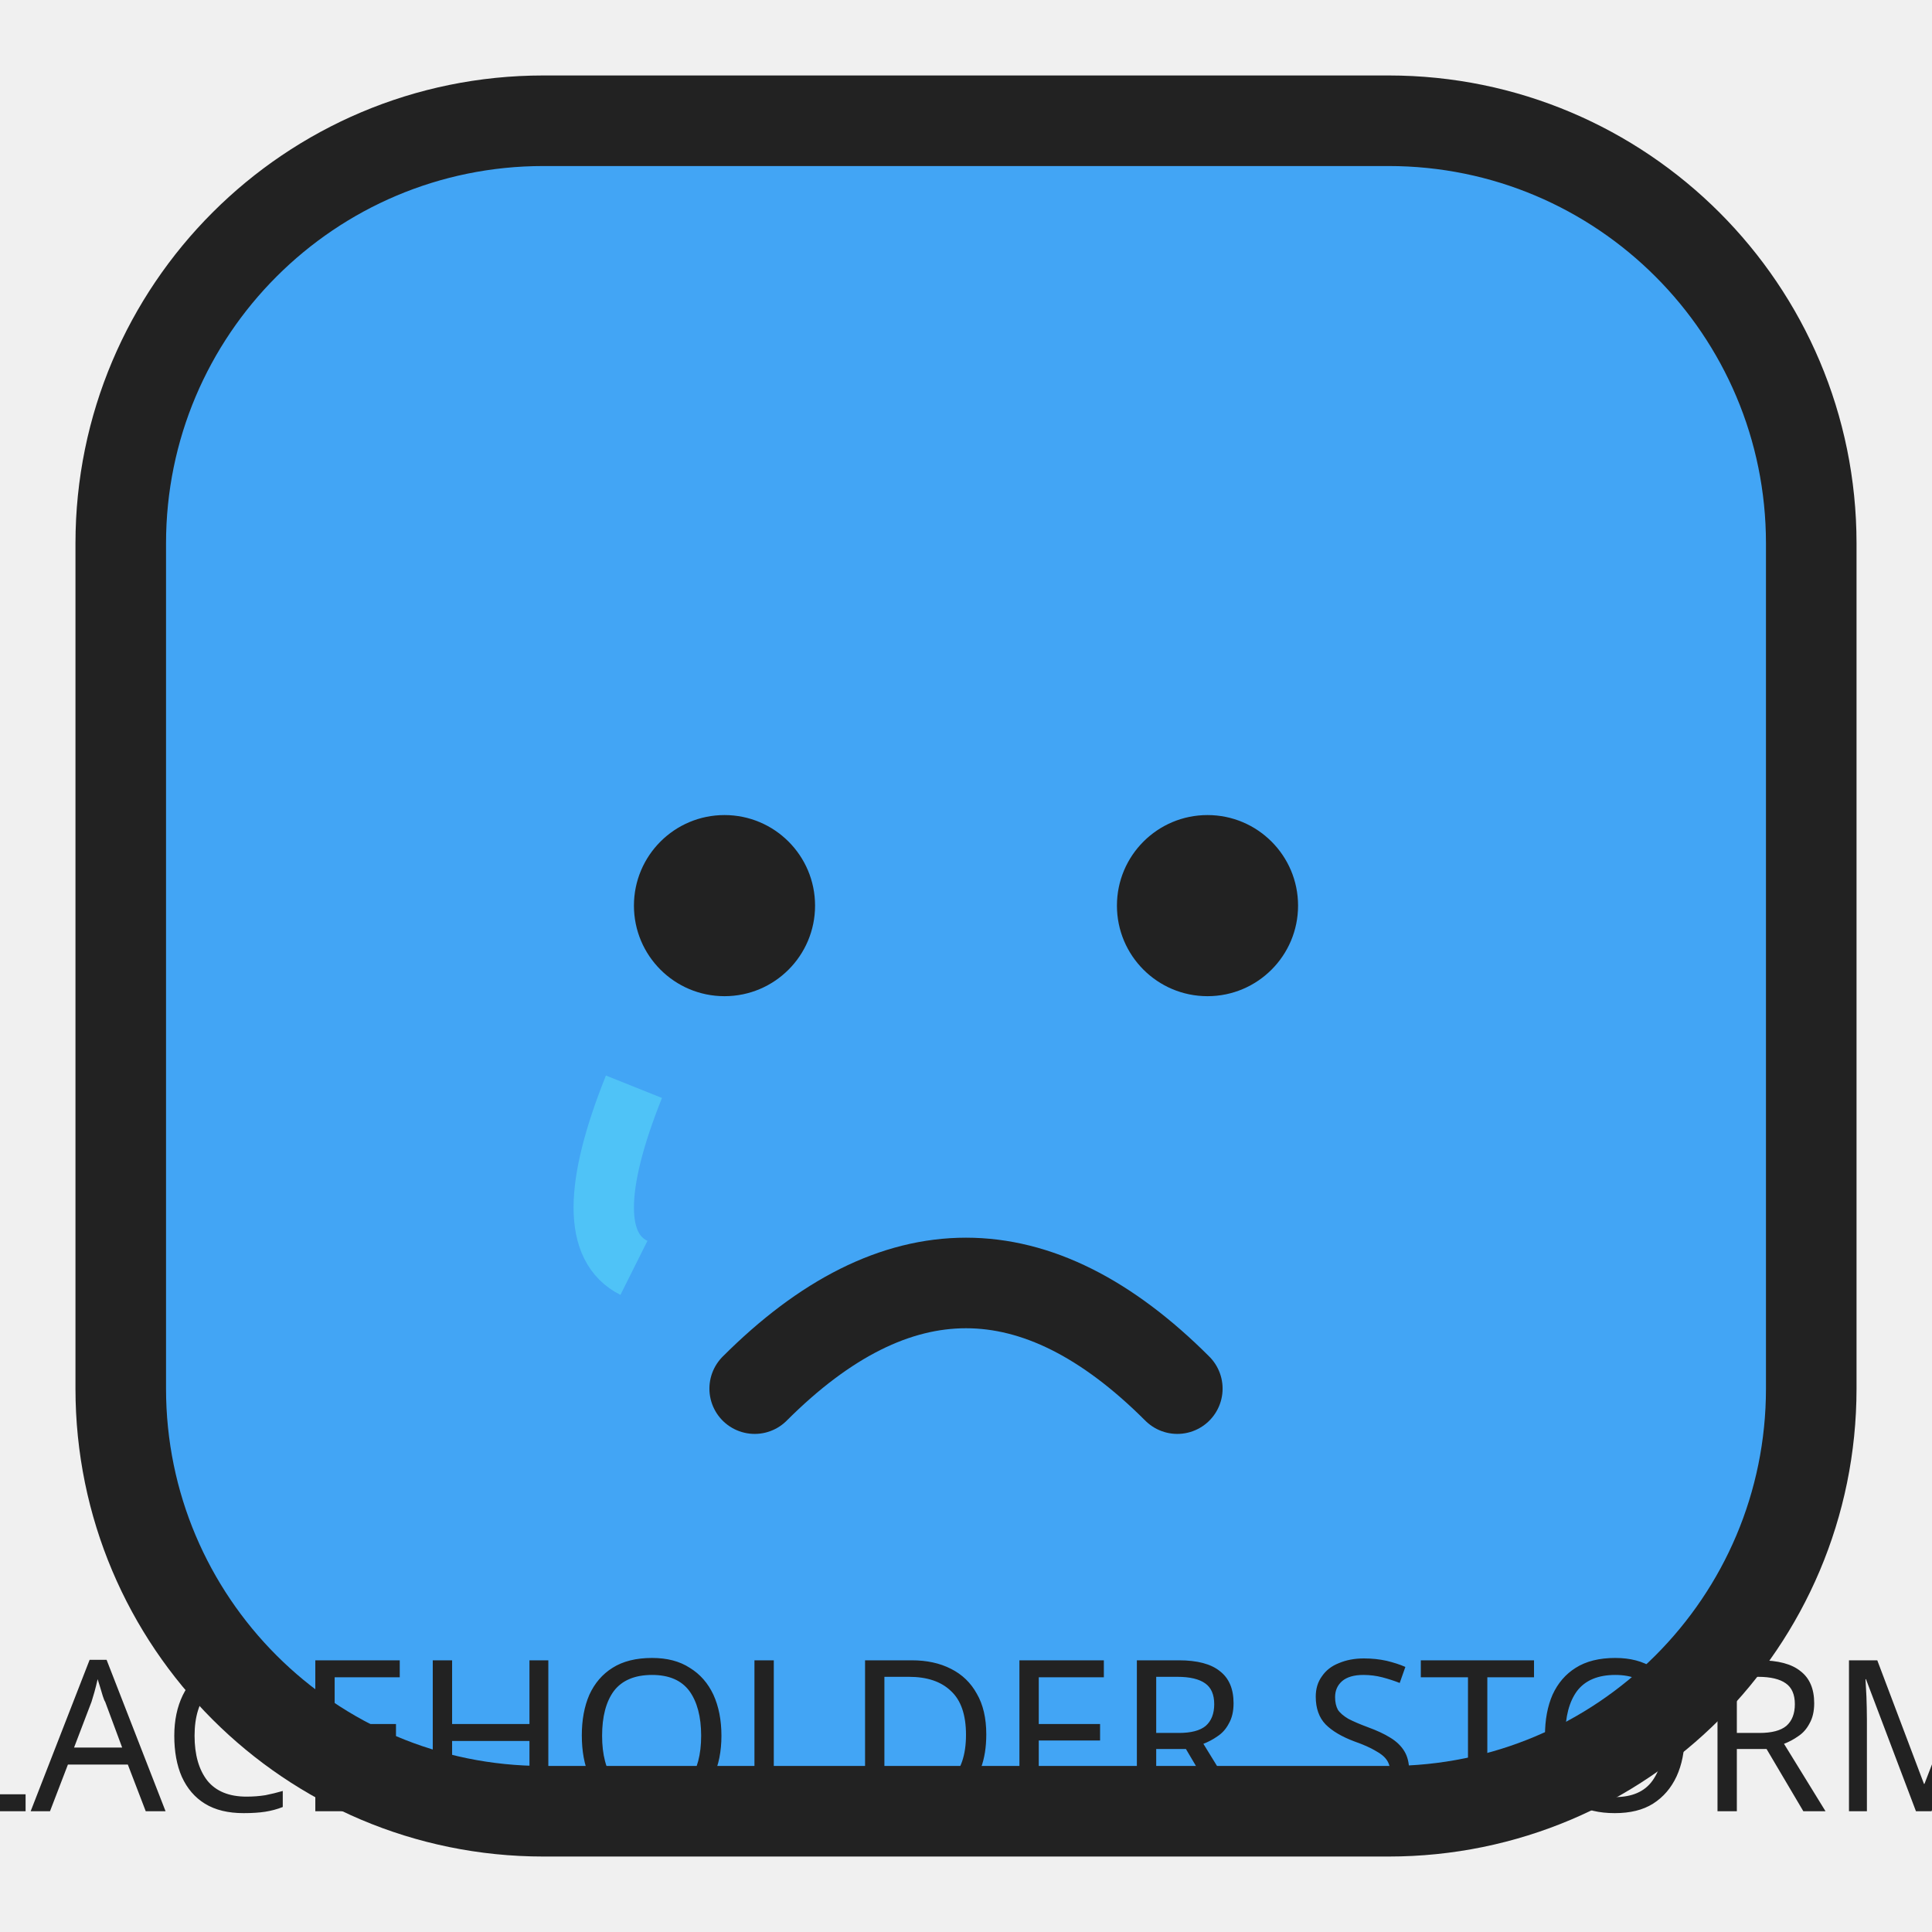
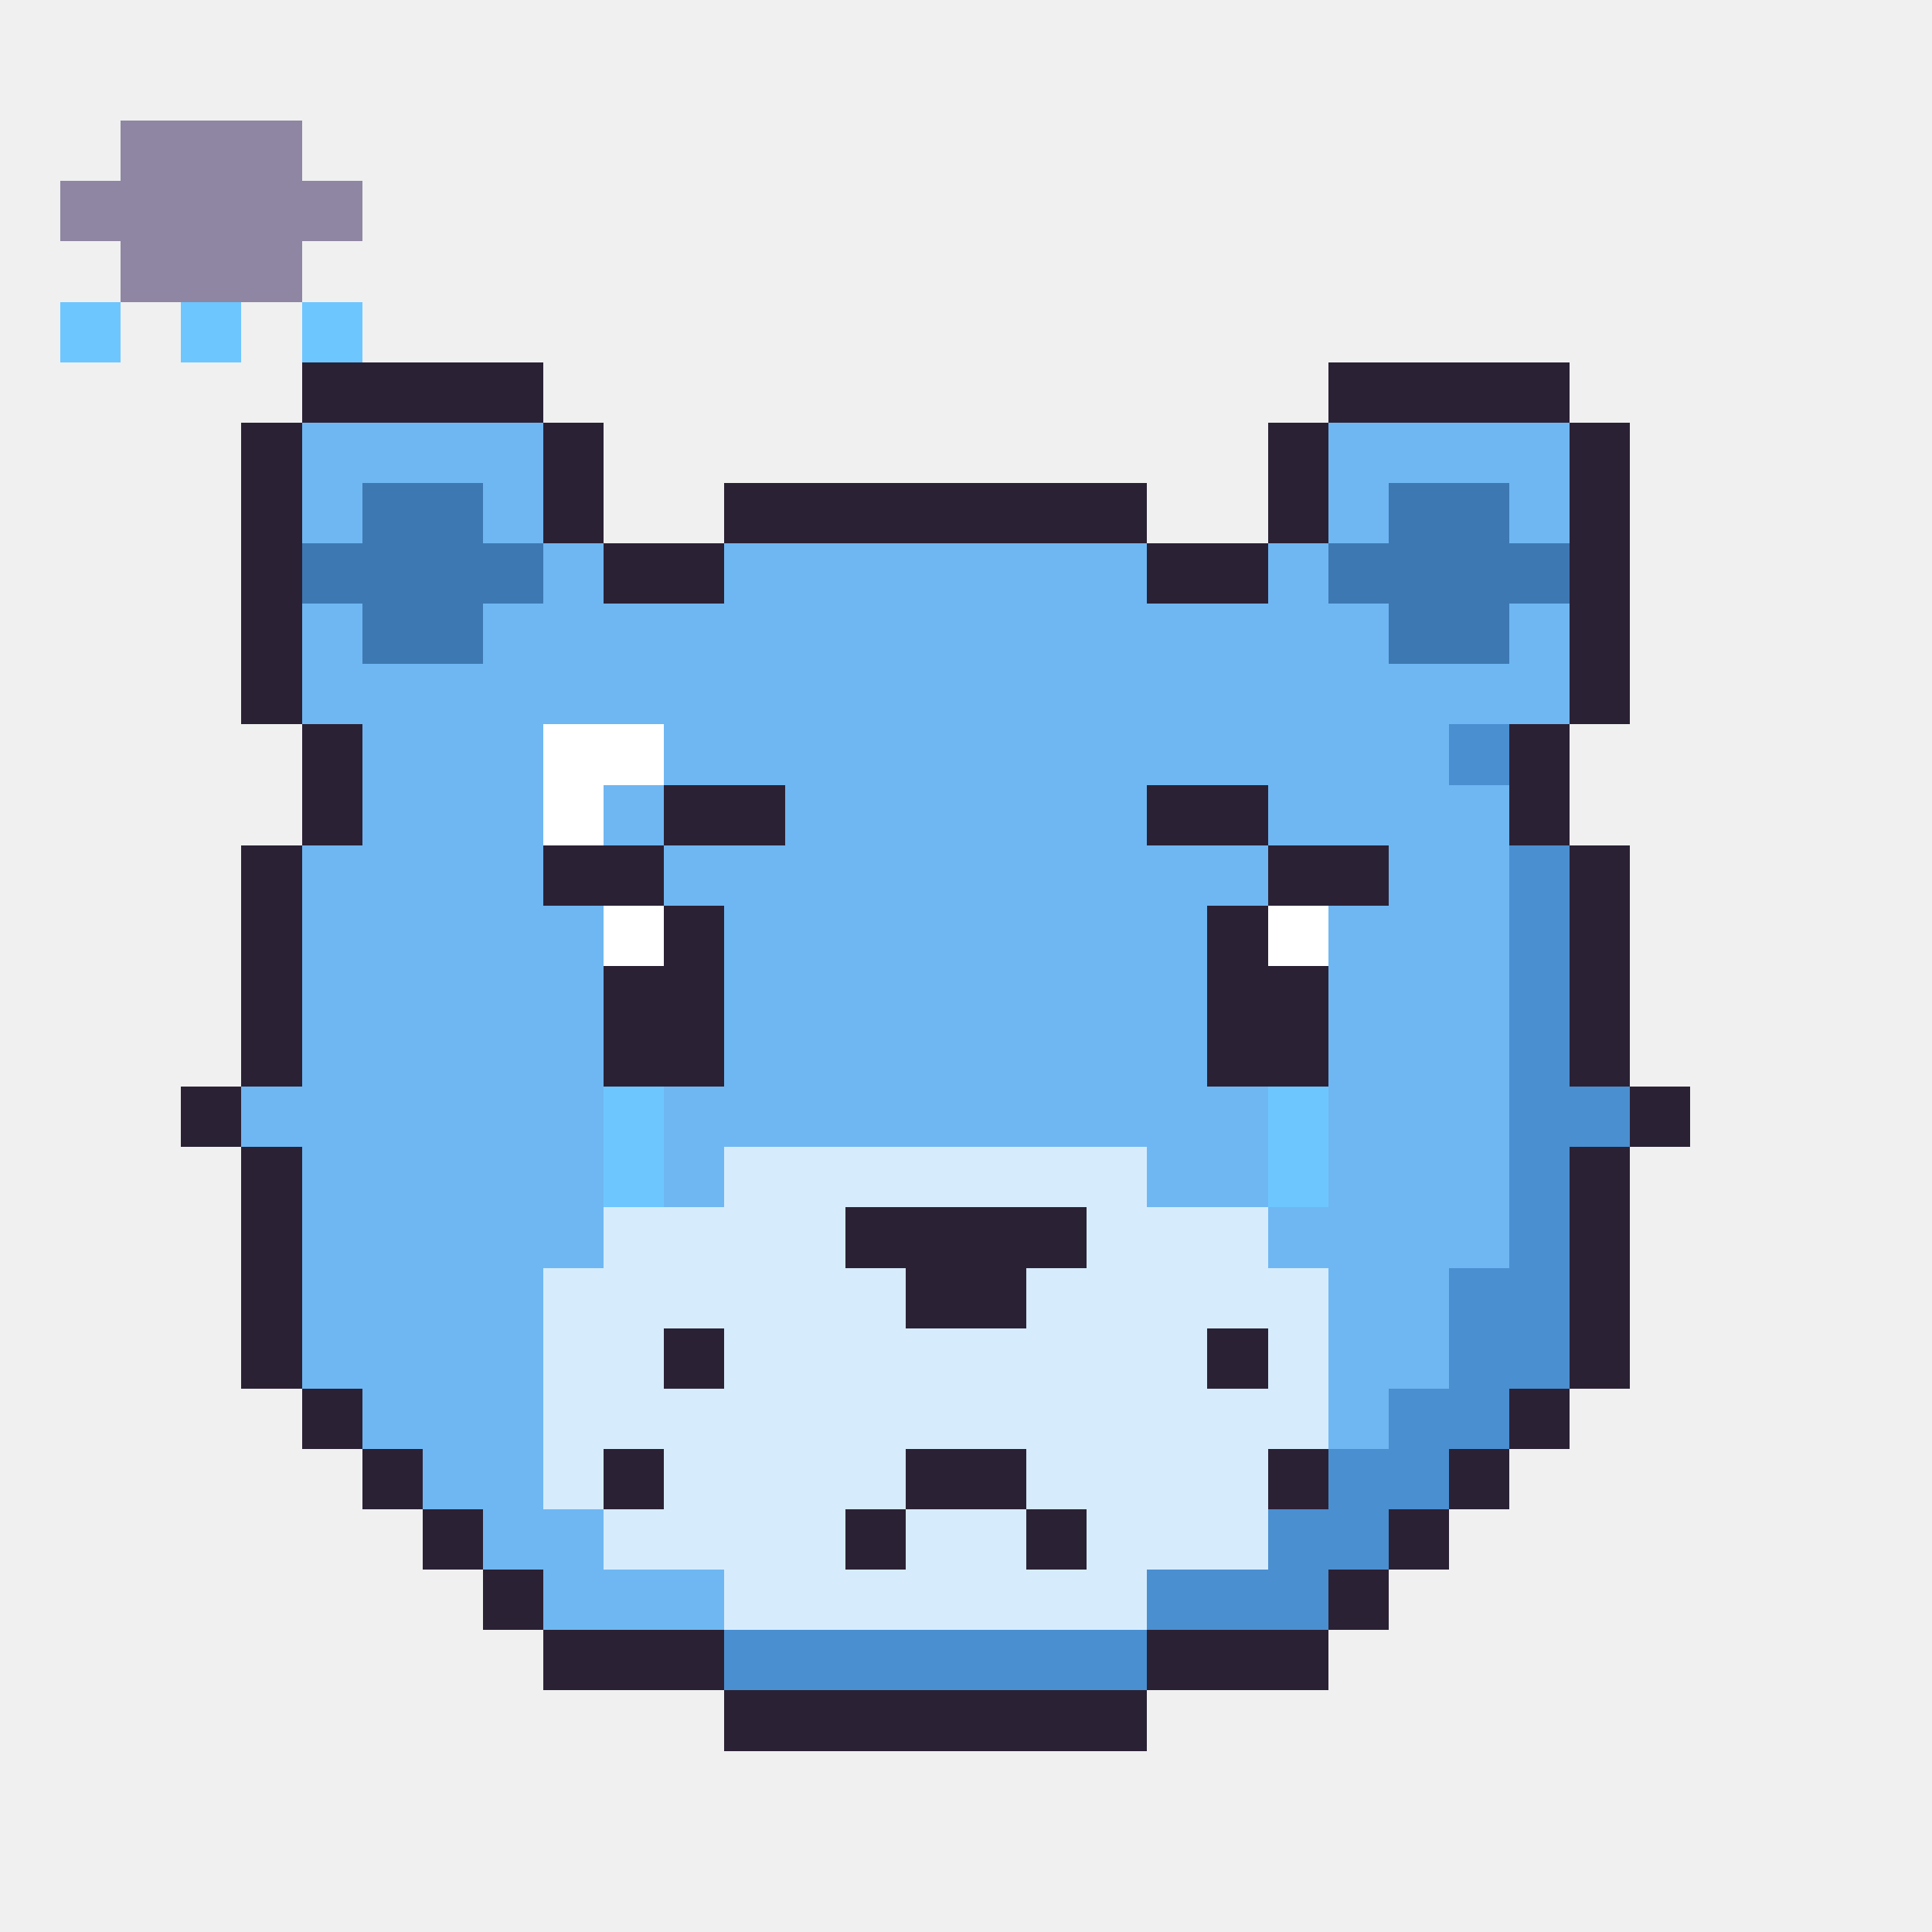
- <svg xmlns="http://www.w3.org/2000/svg" viewBox="0 0 64 64" width="64" height="64">
-   <rect x="4" y="4" width="56" height="56" rx="14" fill="#42a5f5" stroke="#222" stroke-width="3" />
-   <g fill="#222">
-     <circle cx="24" cy="30" r="3" />
-     <circle cx="40" cy="30" r="3" />
-     <path d="M21 36 q-2 5 0 6" stroke="#4fc3f7" stroke-width="2" fill="none" />
-   </g>
-   <path d="M25 46 Q32 39 39 46" stroke="#222" stroke-width="3" fill="none" stroke-linecap="round" />
-   <text x="32" y="60" font-family="sans-serif" font-size="7" text-anchor="middle" fill="#222">PLACEHOLDER STORMY</text>
+ <svg xmlns="http://www.w3.org/2000/svg" viewBox="0 0 32 32" width="96" height="96" shape-rendering="crispEdges">
+   <rect x="2" y="2" width="3" height="1" fill="#8f86a3" />
+   <rect x="1" y="3" width="5" height="1" fill="#8f86a3" />
+   <rect x="2" y="4" width="3" height="1" fill="#8f86a3" />
+   <rect x="1" y="5" width="1" height="1" fill="#6ec6ff" />
+   <rect x="3" y="5" width="1" height="1" fill="#6ec6ff" />
+   <rect x="5" y="5" width="1" height="1" fill="#6ec6ff" />
+   <rect x="5" y="6" width="4" height="1" fill="#2b2135" />
+   <rect x="22" y="6" width="4" height="1" fill="#2b2135" />
+   <rect x="4" y="7" width="1" height="1" fill="#2b2135" />
+   <rect x="5" y="7" width="4" height="1" fill="#6fb7f2" />
+   <rect x="9" y="7" width="1" height="1" fill="#2b2135" />
+   <rect x="21" y="7" width="1" height="1" fill="#2b2135" />
+   <rect x="22" y="7" width="4" height="1" fill="#6fb7f2" />
+   <rect x="26" y="7" width="1" height="1" fill="#2b2135" />
+   <rect x="4" y="8" width="1" height="1" fill="#2b2135" />
+   <rect x="5" y="8" width="1" height="1" fill="#6fb7f2" />
+   <rect x="6" y="8" width="2" height="1" fill="#3d78b3" />
+   <rect x="8" y="8" width="1" height="1" fill="#6fb7f2" />
+   <rect x="9" y="8" width="1" height="1" fill="#2b2135" />
+   <rect x="12" y="8" width="7" height="1" fill="#2b2135" />
+   <rect x="21" y="8" width="1" height="1" fill="#2b2135" />
+   <rect x="22" y="8" width="1" height="1" fill="#6fb7f2" />
+   <rect x="23" y="8" width="2" height="1" fill="#3d78b3" />
+   <rect x="25" y="8" width="1" height="1" fill="#6fb7f2" />
+   <rect x="26" y="8" width="1" height="1" fill="#2b2135" />
+   <rect x="4" y="9" width="1" height="1" fill="#2b2135" />
+   <rect x="5" y="9" width="4" height="1" fill="#3d78b3" />
+   <rect x="9" y="9" width="1" height="1" fill="#6fb7f2" />
+   <rect x="10" y="9" width="2" height="1" fill="#2b2135" />
+   <rect x="12" y="9" width="7" height="1" fill="#6fb7f2" />
+   <rect x="19" y="9" width="2" height="1" fill="#2b2135" />
+   <rect x="21" y="9" width="1" height="1" fill="#6fb7f2" />
+   <rect x="22" y="9" width="4" height="1" fill="#3d78b3" />
+   <rect x="26" y="9" width="1" height="1" fill="#2b2135" />
+   <rect x="4" y="10" width="1" height="1" fill="#2b2135" />
+   <rect x="5" y="10" width="1" height="1" fill="#6fb7f2" />
+   <rect x="6" y="10" width="2" height="1" fill="#3d78b3" />
+   <rect x="8" y="10" width="15" height="1" fill="#6fb7f2" />
+   <rect x="23" y="10" width="2" height="1" fill="#3d78b3" />
+   <rect x="25" y="10" width="1" height="1" fill="#6fb7f2" />
+   <rect x="26" y="10" width="1" height="1" fill="#2b2135" />
+   <rect x="4" y="11" width="1" height="1" fill="#2b2135" />
+   <rect x="5" y="11" width="21" height="1" fill="#6fb7f2" />
+   <rect x="26" y="11" width="1" height="1" fill="#2b2135" />
+   <rect x="5" y="12" width="1" height="1" fill="#2b2135" />
+   <rect x="6" y="12" width="3" height="1" fill="#6fb7f2" />
+   <rect x="9" y="12" width="2" height="1" fill="#ffffff" />
+   <rect x="11" y="12" width="13" height="1" fill="#6fb7f2" />
+   <rect x="24" y="12" width="1" height="1" fill="#4a8fd0" />
+   <rect x="25" y="12" width="1" height="1" fill="#2b2135" />
+   <rect x="5" y="13" width="1" height="1" fill="#2b2135" />
+   <rect x="6" y="13" width="3" height="1" fill="#6fb7f2" />
+   <rect x="9" y="13" width="1" height="1" fill="#ffffff" />
+   <rect x="10" y="13" width="1" height="1" fill="#6fb7f2" />
+   <rect x="11" y="13" width="2" height="1" fill="#2b2135" />
+   <rect x="13" y="13" width="6" height="1" fill="#6fb7f2" />
+   <rect x="19" y="13" width="2" height="1" fill="#2b2135" />
+   <rect x="21" y="13" width="4" height="1" fill="#6fb7f2" />
+   <rect x="25" y="13" width="1" height="1" fill="#2b2135" />
+   <rect x="4" y="14" width="1" height="1" fill="#2b2135" />
+   <rect x="5" y="14" width="4" height="1" fill="#6fb7f2" />
+   <rect x="9" y="14" width="2" height="1" fill="#2b2135" />
+   <rect x="11" y="14" width="10" height="1" fill="#6fb7f2" />
+   <rect x="21" y="14" width="2" height="1" fill="#2b2135" />
+   <rect x="23" y="14" width="2" height="1" fill="#6fb7f2" />
+   <rect x="25" y="14" width="1" height="1" fill="#4a8fd0" />
+   <rect x="26" y="14" width="1" height="1" fill="#2b2135" />
+   <rect x="4" y="15" width="1" height="1" fill="#2b2135" />
+   <rect x="5" y="15" width="5" height="1" fill="#6fb7f2" />
+   <rect x="10" y="15" width="1" height="1" fill="#ffffff" />
+   <rect x="11" y="15" width="1" height="1" fill="#2b2135" />
+   <rect x="12" y="15" width="8" height="1" fill="#6fb7f2" />
+   <rect x="20" y="15" width="1" height="1" fill="#2b2135" />
+   <rect x="21" y="15" width="1" height="1" fill="#ffffff" />
+   <rect x="22" y="15" width="3" height="1" fill="#6fb7f2" />
+   <rect x="25" y="15" width="1" height="1" fill="#4a8fd0" />
+   <rect x="26" y="15" width="1" height="1" fill="#2b2135" />
+   <rect x="4" y="16" width="1" height="1" fill="#2b2135" />
+   <rect x="5" y="16" width="5" height="1" fill="#6fb7f2" />
+   <rect x="10" y="16" width="2" height="1" fill="#2b2135" />
+   <rect x="12" y="16" width="8" height="1" fill="#6fb7f2" />
+   <rect x="20" y="16" width="2" height="1" fill="#2b2135" />
+   <rect x="22" y="16" width="3" height="1" fill="#6fb7f2" />
+   <rect x="25" y="16" width="1" height="1" fill="#4a8fd0" />
+   <rect x="26" y="16" width="1" height="1" fill="#2b2135" />
+   <rect x="4" y="17" width="1" height="1" fill="#2b2135" />
+   <rect x="5" y="17" width="5" height="1" fill="#6fb7f2" />
+   <rect x="10" y="17" width="2" height="1" fill="#2b2135" />
+   <rect x="12" y="17" width="8" height="1" fill="#6fb7f2" />
+   <rect x="20" y="17" width="2" height="1" fill="#2b2135" />
+   <rect x="22" y="17" width="3" height="1" fill="#6fb7f2" />
+   <rect x="25" y="17" width="1" height="1" fill="#4a8fd0" />
+   <rect x="26" y="17" width="1" height="1" fill="#2b2135" />
+   <rect x="3" y="18" width="1" height="1" fill="#2b2135" />
+   <rect x="4" y="18" width="6" height="1" fill="#6fb7f2" />
+   <rect x="10" y="18" width="1" height="1" fill="#6ec6ff" />
+   <rect x="11" y="18" width="10" height="1" fill="#6fb7f2" />
+   <rect x="21" y="18" width="1" height="1" fill="#6ec6ff" />
+   <rect x="22" y="18" width="3" height="1" fill="#6fb7f2" />
+   <rect x="25" y="18" width="2" height="1" fill="#4a8fd0" />
+   <rect x="27" y="18" width="1" height="1" fill="#2b2135" />
+   <rect x="4" y="19" width="1" height="1" fill="#2b2135" />
+   <rect x="5" y="19" width="5" height="1" fill="#6fb7f2" />
+   <rect x="10" y="19" width="1" height="1" fill="#6ec6ff" />
+   <rect x="11" y="19" width="1" height="1" fill="#6fb7f2" />
+   <rect x="12" y="19" width="7" height="1" fill="#d6ecfd" />
+   <rect x="19" y="19" width="2" height="1" fill="#6fb7f2" />
+   <rect x="21" y="19" width="1" height="1" fill="#6ec6ff" />
+   <rect x="22" y="19" width="3" height="1" fill="#6fb7f2" />
+   <rect x="25" y="19" width="1" height="1" fill="#4a8fd0" />
+   <rect x="26" y="19" width="1" height="1" fill="#2b2135" />
+   <rect x="4" y="20" width="1" height="1" fill="#2b2135" />
+   <rect x="5" y="20" width="5" height="1" fill="#6fb7f2" />
+   <rect x="10" y="20" width="4" height="1" fill="#d6ecfd" />
+   <rect x="14" y="20" width="4" height="1" fill="#2b2135" />
+   <rect x="18" y="20" width="3" height="1" fill="#d6ecfd" />
+   <rect x="21" y="20" width="4" height="1" fill="#6fb7f2" />
+   <rect x="25" y="20" width="1" height="1" fill="#4a8fd0" />
+   <rect x="26" y="20" width="1" height="1" fill="#2b2135" />
+   <rect x="4" y="21" width="1" height="1" fill="#2b2135" />
+   <rect x="5" y="21" width="4" height="1" fill="#6fb7f2" />
+   <rect x="9" y="21" width="6" height="1" fill="#d6ecfd" />
+   <rect x="15" y="21" width="2" height="1" fill="#2b2135" />
+   <rect x="17" y="21" width="5" height="1" fill="#d6ecfd" />
+   <rect x="22" y="21" width="2" height="1" fill="#6fb7f2" />
+   <rect x="24" y="21" width="2" height="1" fill="#4a8fd0" />
+   <rect x="26" y="21" width="1" height="1" fill="#2b2135" />
+   <rect x="4" y="22" width="1" height="1" fill="#2b2135" />
+   <rect x="5" y="22" width="4" height="1" fill="#6fb7f2" />
+   <rect x="9" y="22" width="2" height="1" fill="#d6ecfd" />
+   <rect x="11" y="22" width="1" height="1" fill="#2b2135" />
+   <rect x="12" y="22" width="8" height="1" fill="#d6ecfd" />
+   <rect x="20" y="22" width="1" height="1" fill="#2b2135" />
+   <rect x="21" y="22" width="1" height="1" fill="#d6ecfd" />
+   <rect x="22" y="22" width="2" height="1" fill="#6fb7f2" />
+   <rect x="24" y="22" width="2" height="1" fill="#4a8fd0" />
+   <rect x="26" y="22" width="1" height="1" fill="#2b2135" />
+   <rect x="5" y="23" width="1" height="1" fill="#2b2135" />
+   <rect x="6" y="23" width="3" height="1" fill="#6fb7f2" />
+   <rect x="9" y="23" width="13" height="1" fill="#d6ecfd" />
+   <rect x="22" y="23" width="1" height="1" fill="#6fb7f2" />
+   <rect x="23" y="23" width="2" height="1" fill="#4a8fd0" />
+   <rect x="25" y="23" width="1" height="1" fill="#2b2135" />
+   <rect x="6" y="24" width="1" height="1" fill="#2b2135" />
+   <rect x="7" y="24" width="2" height="1" fill="#6fb7f2" />
+   <rect x="9" y="24" width="1" height="1" fill="#d6ecfd" />
+   <rect x="10" y="24" width="1" height="1" fill="#2b2135" />
+   <rect x="11" y="24" width="4" height="1" fill="#d6ecfd" />
+   <rect x="15" y="24" width="2" height="1" fill="#2b2135" />
+   <rect x="17" y="24" width="4" height="1" fill="#d6ecfd" />
+   <rect x="21" y="24" width="1" height="1" fill="#2b2135" />
+   <rect x="22" y="24" width="2" height="1" fill="#4a8fd0" />
+   <rect x="24" y="24" width="1" height="1" fill="#2b2135" />
+   <rect x="7" y="25" width="1" height="1" fill="#2b2135" />
+   <rect x="8" y="25" width="2" height="1" fill="#6fb7f2" />
+   <rect x="10" y="25" width="4" height="1" fill="#d6ecfd" />
+   <rect x="14" y="25" width="1" height="1" fill="#2b2135" />
+   <rect x="15" y="25" width="2" height="1" fill="#d6ecfd" />
+   <rect x="17" y="25" width="1" height="1" fill="#2b2135" />
+   <rect x="18" y="25" width="3" height="1" fill="#d6ecfd" />
+   <rect x="21" y="25" width="2" height="1" fill="#4a8fd0" />
+   <rect x="23" y="25" width="1" height="1" fill="#2b2135" />
+   <rect x="8" y="26" width="1" height="1" fill="#2b2135" />
+   <rect x="9" y="26" width="3" height="1" fill="#6fb7f2" />
+   <rect x="12" y="26" width="7" height="1" fill="#d6ecfd" />
+   <rect x="19" y="26" width="3" height="1" fill="#4a8fd0" />
+   <rect x="22" y="26" width="1" height="1" fill="#2b2135" />
+   <rect x="9" y="27" width="3" height="1" fill="#2b2135" />
+   <rect x="12" y="27" width="7" height="1" fill="#4a8fd0" />
+   <rect x="19" y="27" width="3" height="1" fill="#2b2135" />
+   <rect x="12" y="28" width="7" height="1" fill="#2b2135" />
</svg>
